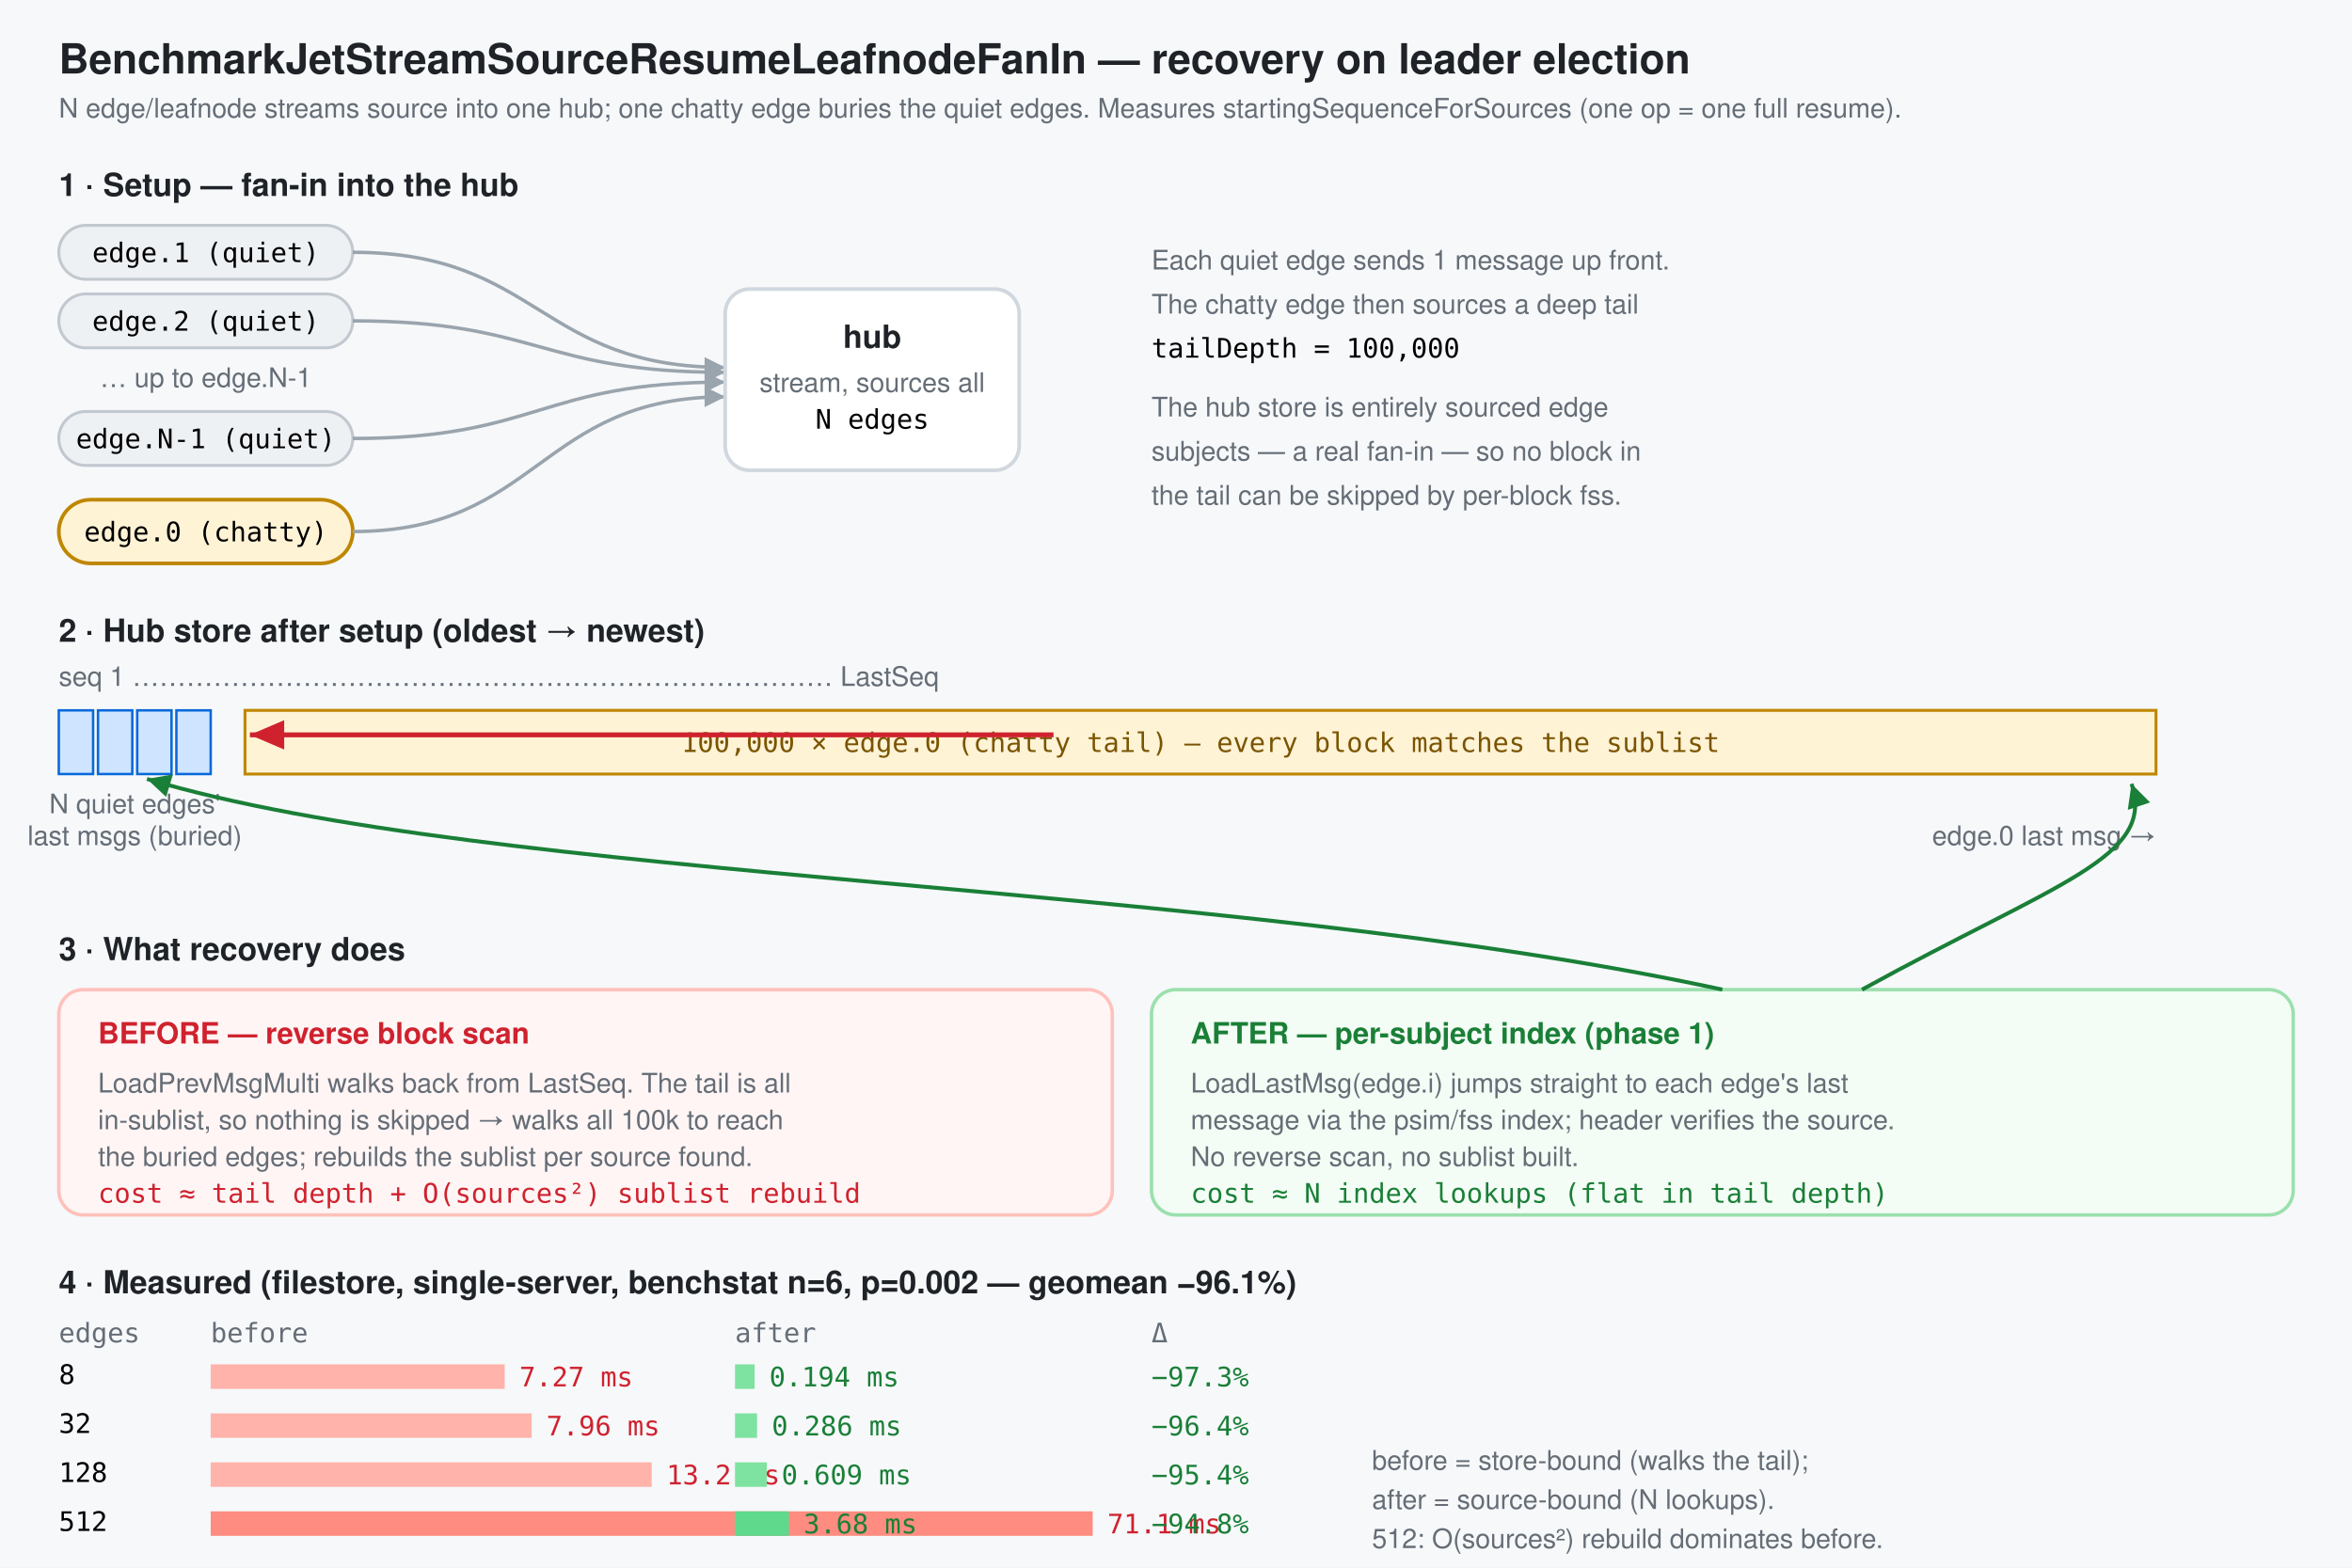
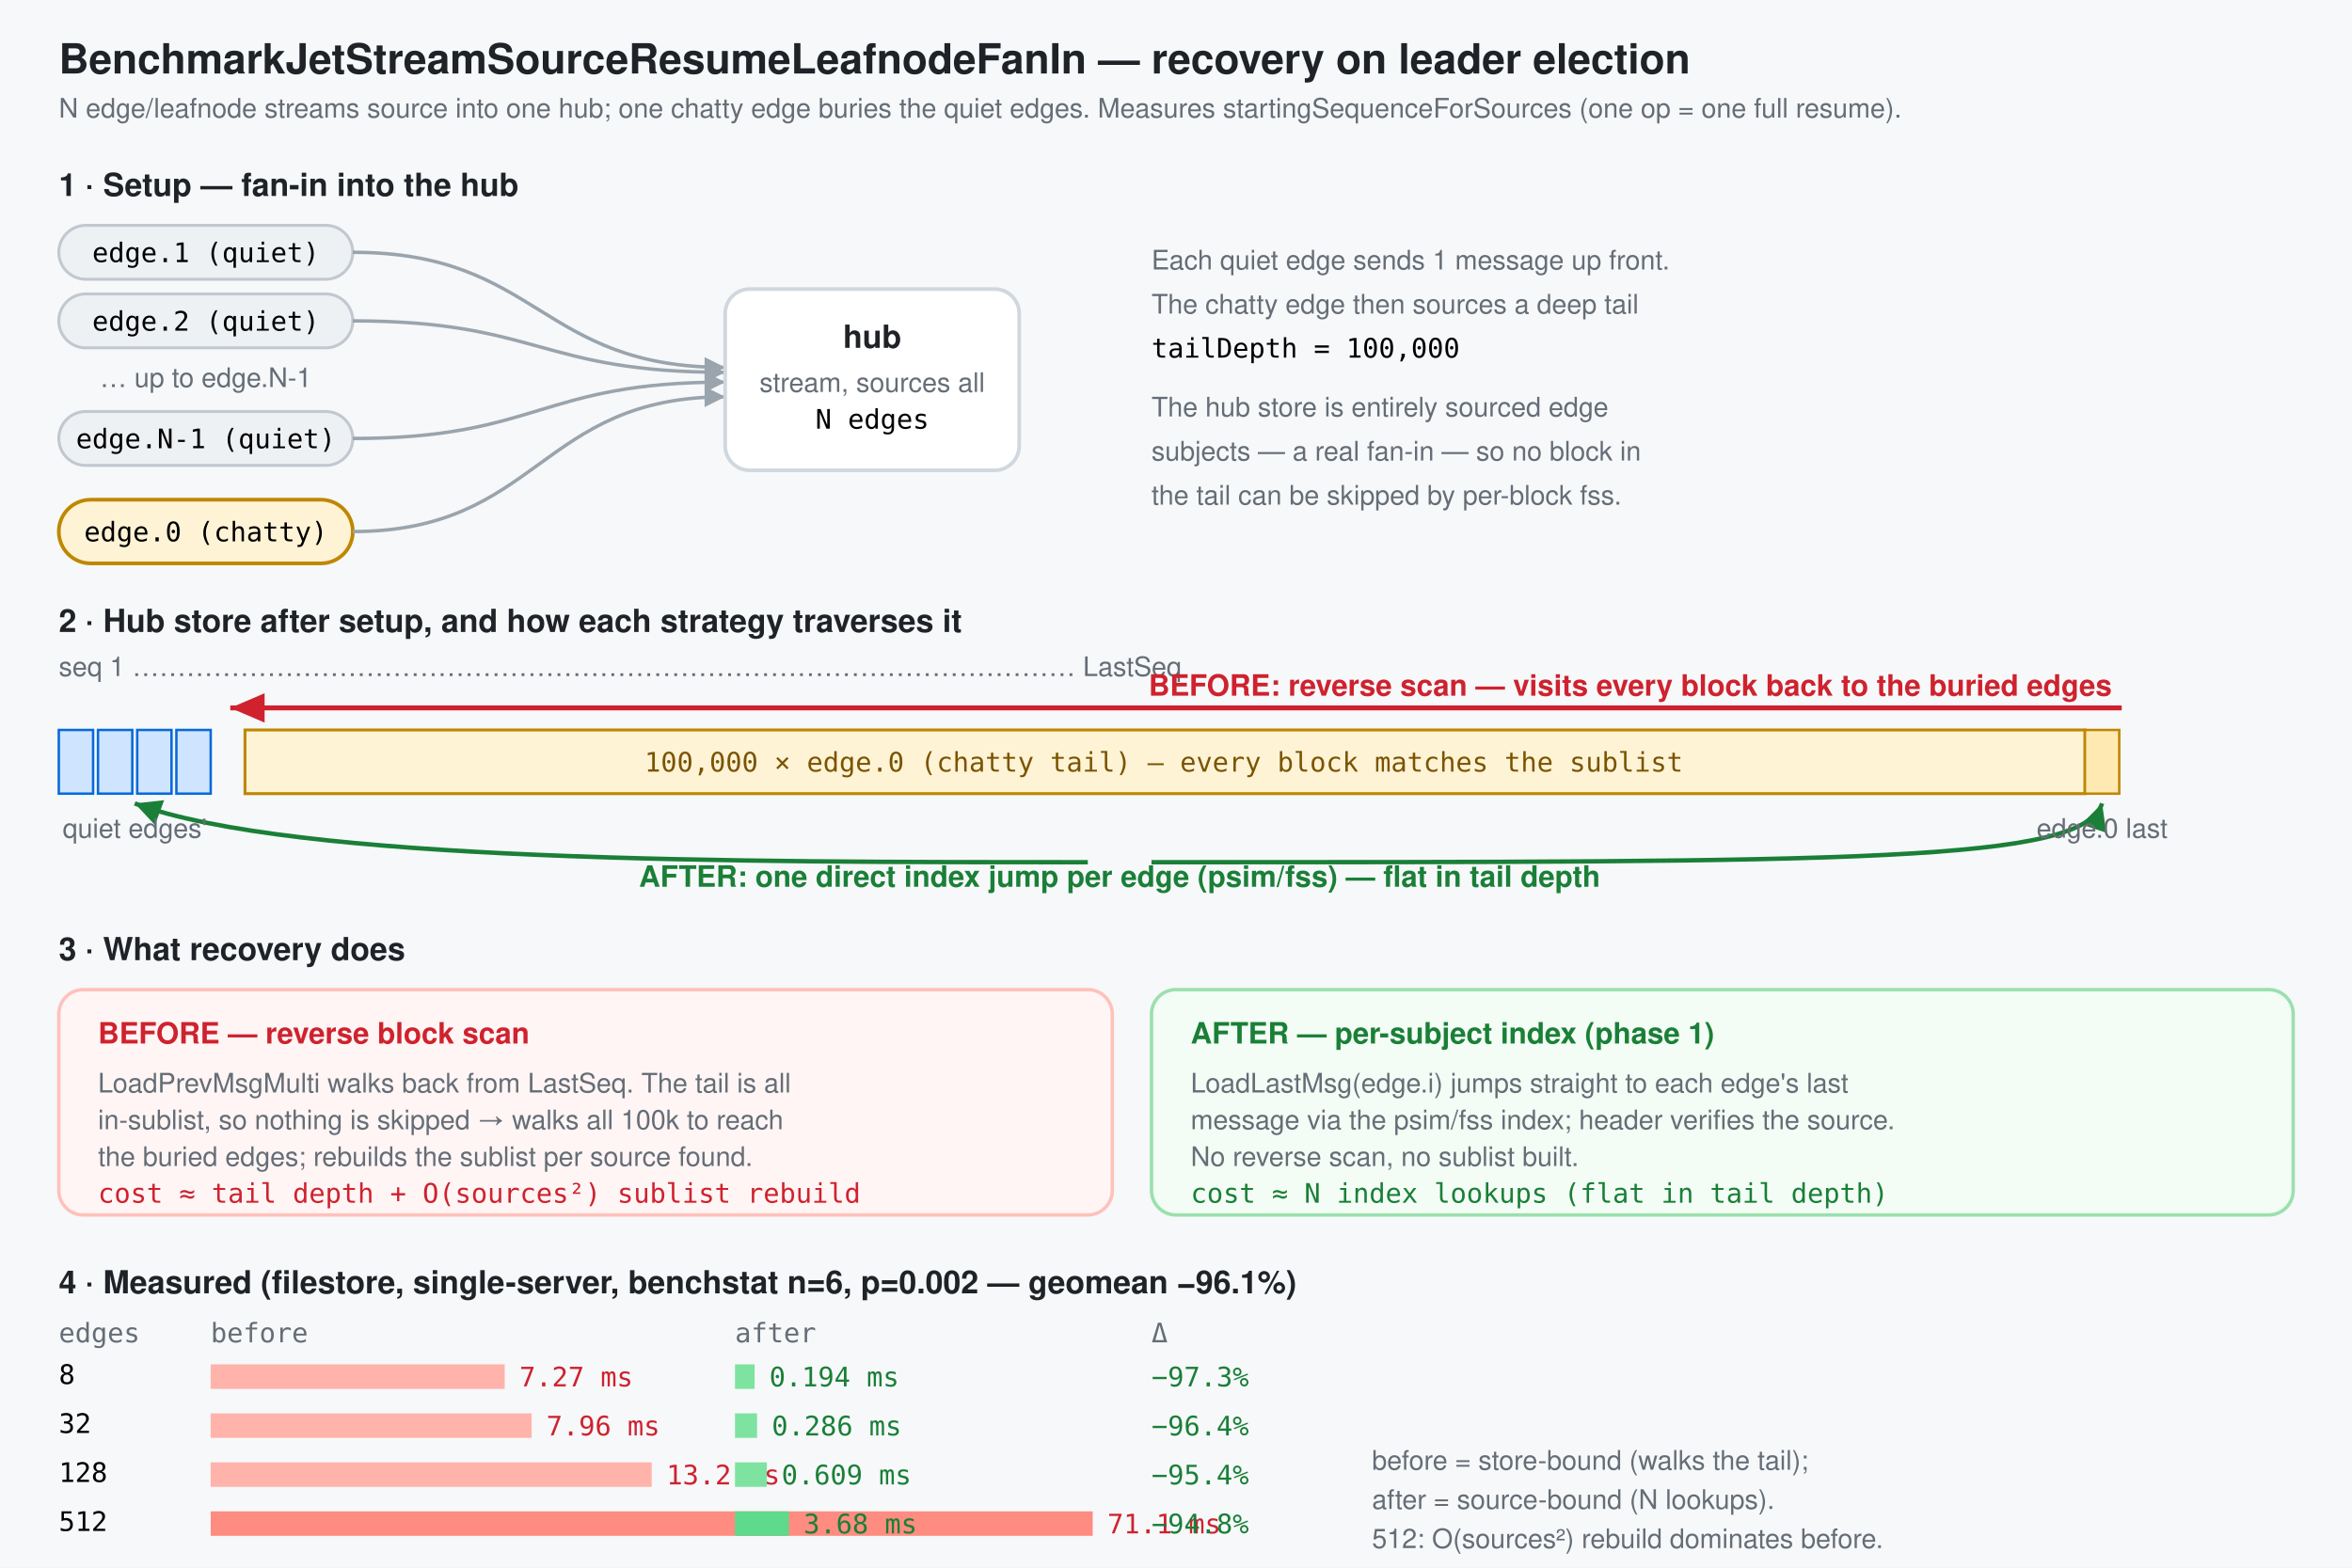
<svg xmlns="http://www.w3.org/2000/svg" viewBox="0 0 960 640" font-family="Segoe UI, Helvetica, Arial, sans-serif">
  <style>
    .ttl{font-size:17px;font-weight:700;fill:#1f2328}
    .h{font-size:13px;font-weight:700;fill:#1f2328}
    .mut{font-size:11px;fill:#656d76}
    .mono{font-family:ui-monospace,SFMono-Regular,Consolas,monospace;font-size:11px}
    .edge{fill:#eef1f4;stroke:#c2c8cf;stroke-width:1.2}
    .hot{fill:#fff3d6;stroke:#bf8700;stroke-width:1.5}
    .box{fill:#ffffff;stroke:#d0d7de;stroke-width:1.5}
    .bad{font-size:12px;font-weight:700;fill:#cf222e}
    .good{font-size:12px;font-weight:700;fill:#1a7f37}
    .qmsg{fill:#cfe5ff;stroke:#0969da;stroke-width:1}
    .tmsg{fill:#ffe9b3;stroke:#bf8700;stroke-width:1}
  </style>
  <rect x="0" y="0" width="960" height="640" fill="#f6f8fa" />
  <text x="24" y="30" class="ttl">BenchmarkJetStreamSourceResumeLeafnodeFanIn — recovery on leader election</text>
  <text x="24" y="48" class="mut">N edge/leafnode streams source into one hub; one chatty edge buries the quiet edges. Measures startingSequenceForSources (one op = one full resume).</text>
  <text x="24" y="80" class="h">1 · Setup — fan-in into the hub</text>
  <rect x="24" y="92" width="120" height="22" rx="11" class="edge" />
  <text x="84" y="107" text-anchor="middle" class="mono">edge.1 (quiet)</text>
  <rect x="24" y="120" width="120" height="22" rx="11" class="edge" />
  <text x="84" y="135" text-anchor="middle" class="mono">edge.2 (quiet)</text>
  <text x="84" y="158" text-anchor="middle" class="mut">… up to edge.N-1</text>
  <rect x="24" y="168" width="120" height="22" rx="11" class="edge" />
  <text x="84" y="183" text-anchor="middle" class="mono">edge.N-1 (quiet)</text>
  <rect x="24" y="204" width="120" height="26" rx="13" class="hot" />
  <text x="84" y="221" text-anchor="middle" class="mono">edge.0 (chatty)</text>
  <g stroke="#9aa4ad" stroke-width="1.4" fill="none" marker-end="url(#ar)">
    <path d="M144 103 C 220 103, 220 150, 296 150" />
    <path d="M144 131 C 220 131, 220 152, 296 152" />
    <path d="M144 179 C 220 179, 220 156, 296 156" />
    <path d="M144 217 C 220 217, 220 162, 296 162" />
  </g>
  <defs>
    <marker id="ar" markerWidth="8" markerHeight="8" refX="6" refY="3" orient="auto">
      <path d="M0 0 L6 3 L0 6 z" fill="#9aa4ad" />
    </marker>
  </defs>
  <rect x="296" y="118" width="120" height="74" rx="10" class="box" />
  <text x="356" y="142" text-anchor="middle" class="h">hub</text>
  <text x="356" y="160" text-anchor="middle" class="mut">stream, sources all</text>
  <text x="356" y="175" text-anchor="middle" class="mono">N edges</text>
  <text x="470" y="110" class="mut">Each quiet edge sends 1 message up front.</text>
  <text x="470" y="128" class="mut">The chatty edge then sources a deep tail</text>
  <text x="470" y="146" class="mono">tailDepth = 100,000</text>
  <text x="470" y="170" class="mut">The hub store is entirely sourced edge</text>
  <text x="470" y="188" class="mut">subjects — a real fan-in — so no block in</text>
  <text x="470" y="206" class="mut">the tail can be skipped by per-block fss.</text>
-   <text x="24" y="262" class="h">2 · Hub store after setup (oldest → newest)</text>
-   <text x="24" y="280" class="mut">seq 1 …………………………………………………………………… LastSeq</text>
+   <text x="24" y="258" class="h">2 · Hub store after setup, and how each strategy traverses it</text>
+   <text x="24" y="276" class="mut">seq 1 …………………………………………………………………………………………… LastSeq</text>
+   <g stroke="#cf222e" stroke-width="2" fill="none" marker-end="url(#arr)">
+     <path d="M866 289 L 94 289" />
+   </g>
+   <defs>
+     <marker id="arr" markerWidth="9" markerHeight="9" refX="7" refY="3" orient="auto">
+       <path d="M0 0 L7 3 L0 6 z" fill="#cf222e" />
+     </marker>
+   </defs>
+   <text x="862" y="284" text-anchor="end" class="bad" font-size="10.5">BEFORE: reverse scan — visits every block back to the buried edges</text>
  <g>
-     <rect x="24" y="290" width="14" height="26" class="qmsg" />
-     <rect x="40" y="290" width="14" height="26" class="qmsg" />
-     <rect x="56" y="290" width="14" height="26" class="qmsg" />
-     <rect x="72" y="290" width="14" height="26" class="qmsg" />
+     <rect x="24" y="298" width="14" height="26" class="qmsg" />
+     <rect x="40" y="298" width="14" height="26" class="qmsg" />
+     <rect x="56" y="298" width="14" height="26" class="qmsg" />
+     <rect x="72" y="298" width="14" height="26" class="qmsg" />
  </g>
-   <text x="55" y="332" text-anchor="middle" class="mut">N quiet edges'</text>
-   <text x="55" y="345" text-anchor="middle" class="mut">last msgs (buried)</text>
-   <g>
-     <rect x="100" y="290" width="780" height="26" fill="#fff3d6" stroke="#bf8700" stroke-width="1.2" />
+   <rect x="100" y="298" width="751" height="26" fill="#fff3d6" stroke="#bf8700" stroke-width="1.2" />
+   <text x="475" y="315" text-anchor="middle" class="mono" fill="#7a5400">100,000 × edge.0 (chatty tail)  —  every block matches the sublist</text>
+   <rect x="851" y="298" width="14" height="26" class="tmsg" />
+   <g stroke="#1a7f37" stroke-width="1.8" fill="none" marker-end="url(#arg)">
+     <path d="M444 352 C 300 352, 120 352, 55 328" />
+     <path d="M470 352 C 760 352, 850 352, 858 328" />
  </g>
-   <text x="490" y="307" text-anchor="middle" class="mono" fill="#7a5400">100,000 × edge.0 (chatty tail)  —  every block matches the sublist</text>
-   <text x="880" y="345" text-anchor="end" class="mut">edge.0 last msg →</text>
+   <defs>
+     <marker id="arg" markerWidth="8" markerHeight="8" refX="6" refY="3" orient="auto">
+       <path d="M0 0 L6 3 L0 6 z" fill="#1a7f37" />
+     </marker>
+   </defs>
+   <text x="457" y="362" text-anchor="middle" class="good" font-size="10.5">AFTER: one direct index jump per edge (psim/fss) — flat in tail depth</text>
+   <text x="55" y="342" text-anchor="middle" class="mut" font-size="10">quiet edges'</text>
+   <text x="858" y="342" text-anchor="middle" class="mut" font-size="10">edge.0 last</text>
  <text x="24" y="392" class="h">3 · What recovery does</text>
  <rect x="24" y="404" width="430" height="92" rx="10" fill="#fff5f5" stroke="#ffc1bb" stroke-width="1.4" />
  <text x="40" y="426" class="bad">BEFORE — reverse block scan</text>
  <text x="40" y="446" class="mut">LoadPrevMsgMulti walks back from LastSeq. The tail is all</text>
  <text x="40" y="461" class="mut">in-sublist, so nothing is skipped → walks all 100k to reach</text>
  <text x="40" y="476" class="mut">the buried edges; rebuilds the sublist per source found.</text>
  <text x="40" y="491" class="mono" fill="#cf222e">cost ≈ tail depth  +  O(sources²) sublist rebuild</text>
-   <g stroke="#cf222e" stroke-width="2" fill="none" marker-end="url(#arr)">
-     <path d="M430 300 L 102 300" />
-   </g>
-   <defs>
-     <marker id="arr" markerWidth="9" markerHeight="9" refX="7" refY="3" orient="auto">
-       <path d="M0 0 L7 3 L0 6 z" fill="#cf222e" />
-     </marker>
-   </defs>
  <rect x="470" y="404" width="466" height="92" rx="10" fill="#f3fcf5" stroke="#9be0ad" stroke-width="1.4" />
  <text x="486" y="426" class="good">AFTER — per-subject index (phase 1)</text>
  <text x="486" y="446" class="mut">LoadLastMsg(edge.i) jumps straight to each edge's last</text>
  <text x="486" y="461" class="mut">message via the psim/fss index; header verifies the source.</text>
  <text x="486" y="476" class="mut">No reverse scan, no sublist built.</text>
  <text x="486" y="491" class="mono" fill="#1a7f37">cost ≈ N index lookups  (flat in tail depth)</text>
-   <g stroke="#1a7f37" stroke-width="1.6" fill="none" marker-end="url(#arg)">
-     <path d="M703 404 C 500 360, 200 360, 60 318" />
-     <path d="M760 404 C 840 360, 880 350, 870 320" />
-   </g>
-   <defs>
-     <marker id="arg" markerWidth="8" markerHeight="8" refX="6" refY="3" orient="auto">
-       <path d="M0 0 L6 3 L0 6 z" fill="#1a7f37" />
-     </marker>
-   </defs>
  <text x="24" y="528" class="h">4 · Measured (filestore, single-server, benchstat n=6, p=0.002 — geomean −96.1%)</text>
  <g class="mono" font-size="10.5">
    <text x="24" y="548" class="mut">edges</text>
    <text x="86" y="548" class="mut">before</text>
    <text x="300" y="548" class="mut">after</text>
    <text x="470" y="548" class="mut">Δ</text>
    <text x="24" y="565">8</text>
    <rect x="86" y="557" width="120" height="10" fill="#ffb3ab" />
    <text x="212" y="566" fill="#cf222e">7.27 ms</text>
    <rect x="300" y="557" width="8" height="10" fill="#7ee2a0" />
    <text x="314" y="566" fill="#1a7f37">0.194 ms</text>
    <text x="470" y="566" fill="#1a7f37">−97.3%</text>
    <text x="24" y="585">32</text>
    <rect x="86" y="577" width="131" height="10" fill="#ffb3ab" />
    <text x="223" y="586" fill="#cf222e">7.96 ms</text>
    <rect x="300" y="577" width="9" height="10" fill="#7ee2a0" />
    <text x="315" y="586" fill="#1a7f37">0.286 ms</text>
    <text x="470" y="586" fill="#1a7f37">−96.4%</text>
    <text x="24" y="605">128</text>
    <rect x="86" y="597" width="180" height="10" fill="#ffb3ab" />
    <text x="272" y="606" fill="#cf222e">13.2 ms</text>
    <rect x="300" y="597" width="13" height="10" fill="#7ee2a0" />
    <text x="319" y="606" fill="#1a7f37">0.609 ms</text>
    <text x="470" y="606" fill="#1a7f37">−95.4%</text>
    <text x="24" y="625">512</text>
    <rect x="86" y="617" width="360" height="10" fill="#ff8c80" />
    <text x="452" y="626" fill="#cf222e">71.1 ms</text>
    <rect x="300" y="617" width="22" height="10" fill="#5fd98c" />
    <text x="328" y="626" fill="#1a7f37">3.68 ms</text>
    <text x="470" y="626" fill="#1a7f37">−94.8%</text>
  </g>
  <text x="560" y="600" class="mut">before = store-bound (walks the tail);</text>
  <text x="560" y="616" class="mut">after = source-bound (N lookups).</text>
  <text x="560" y="632" class="mut">512: O(sources²) rebuild dominates before.</text>
</svg>
